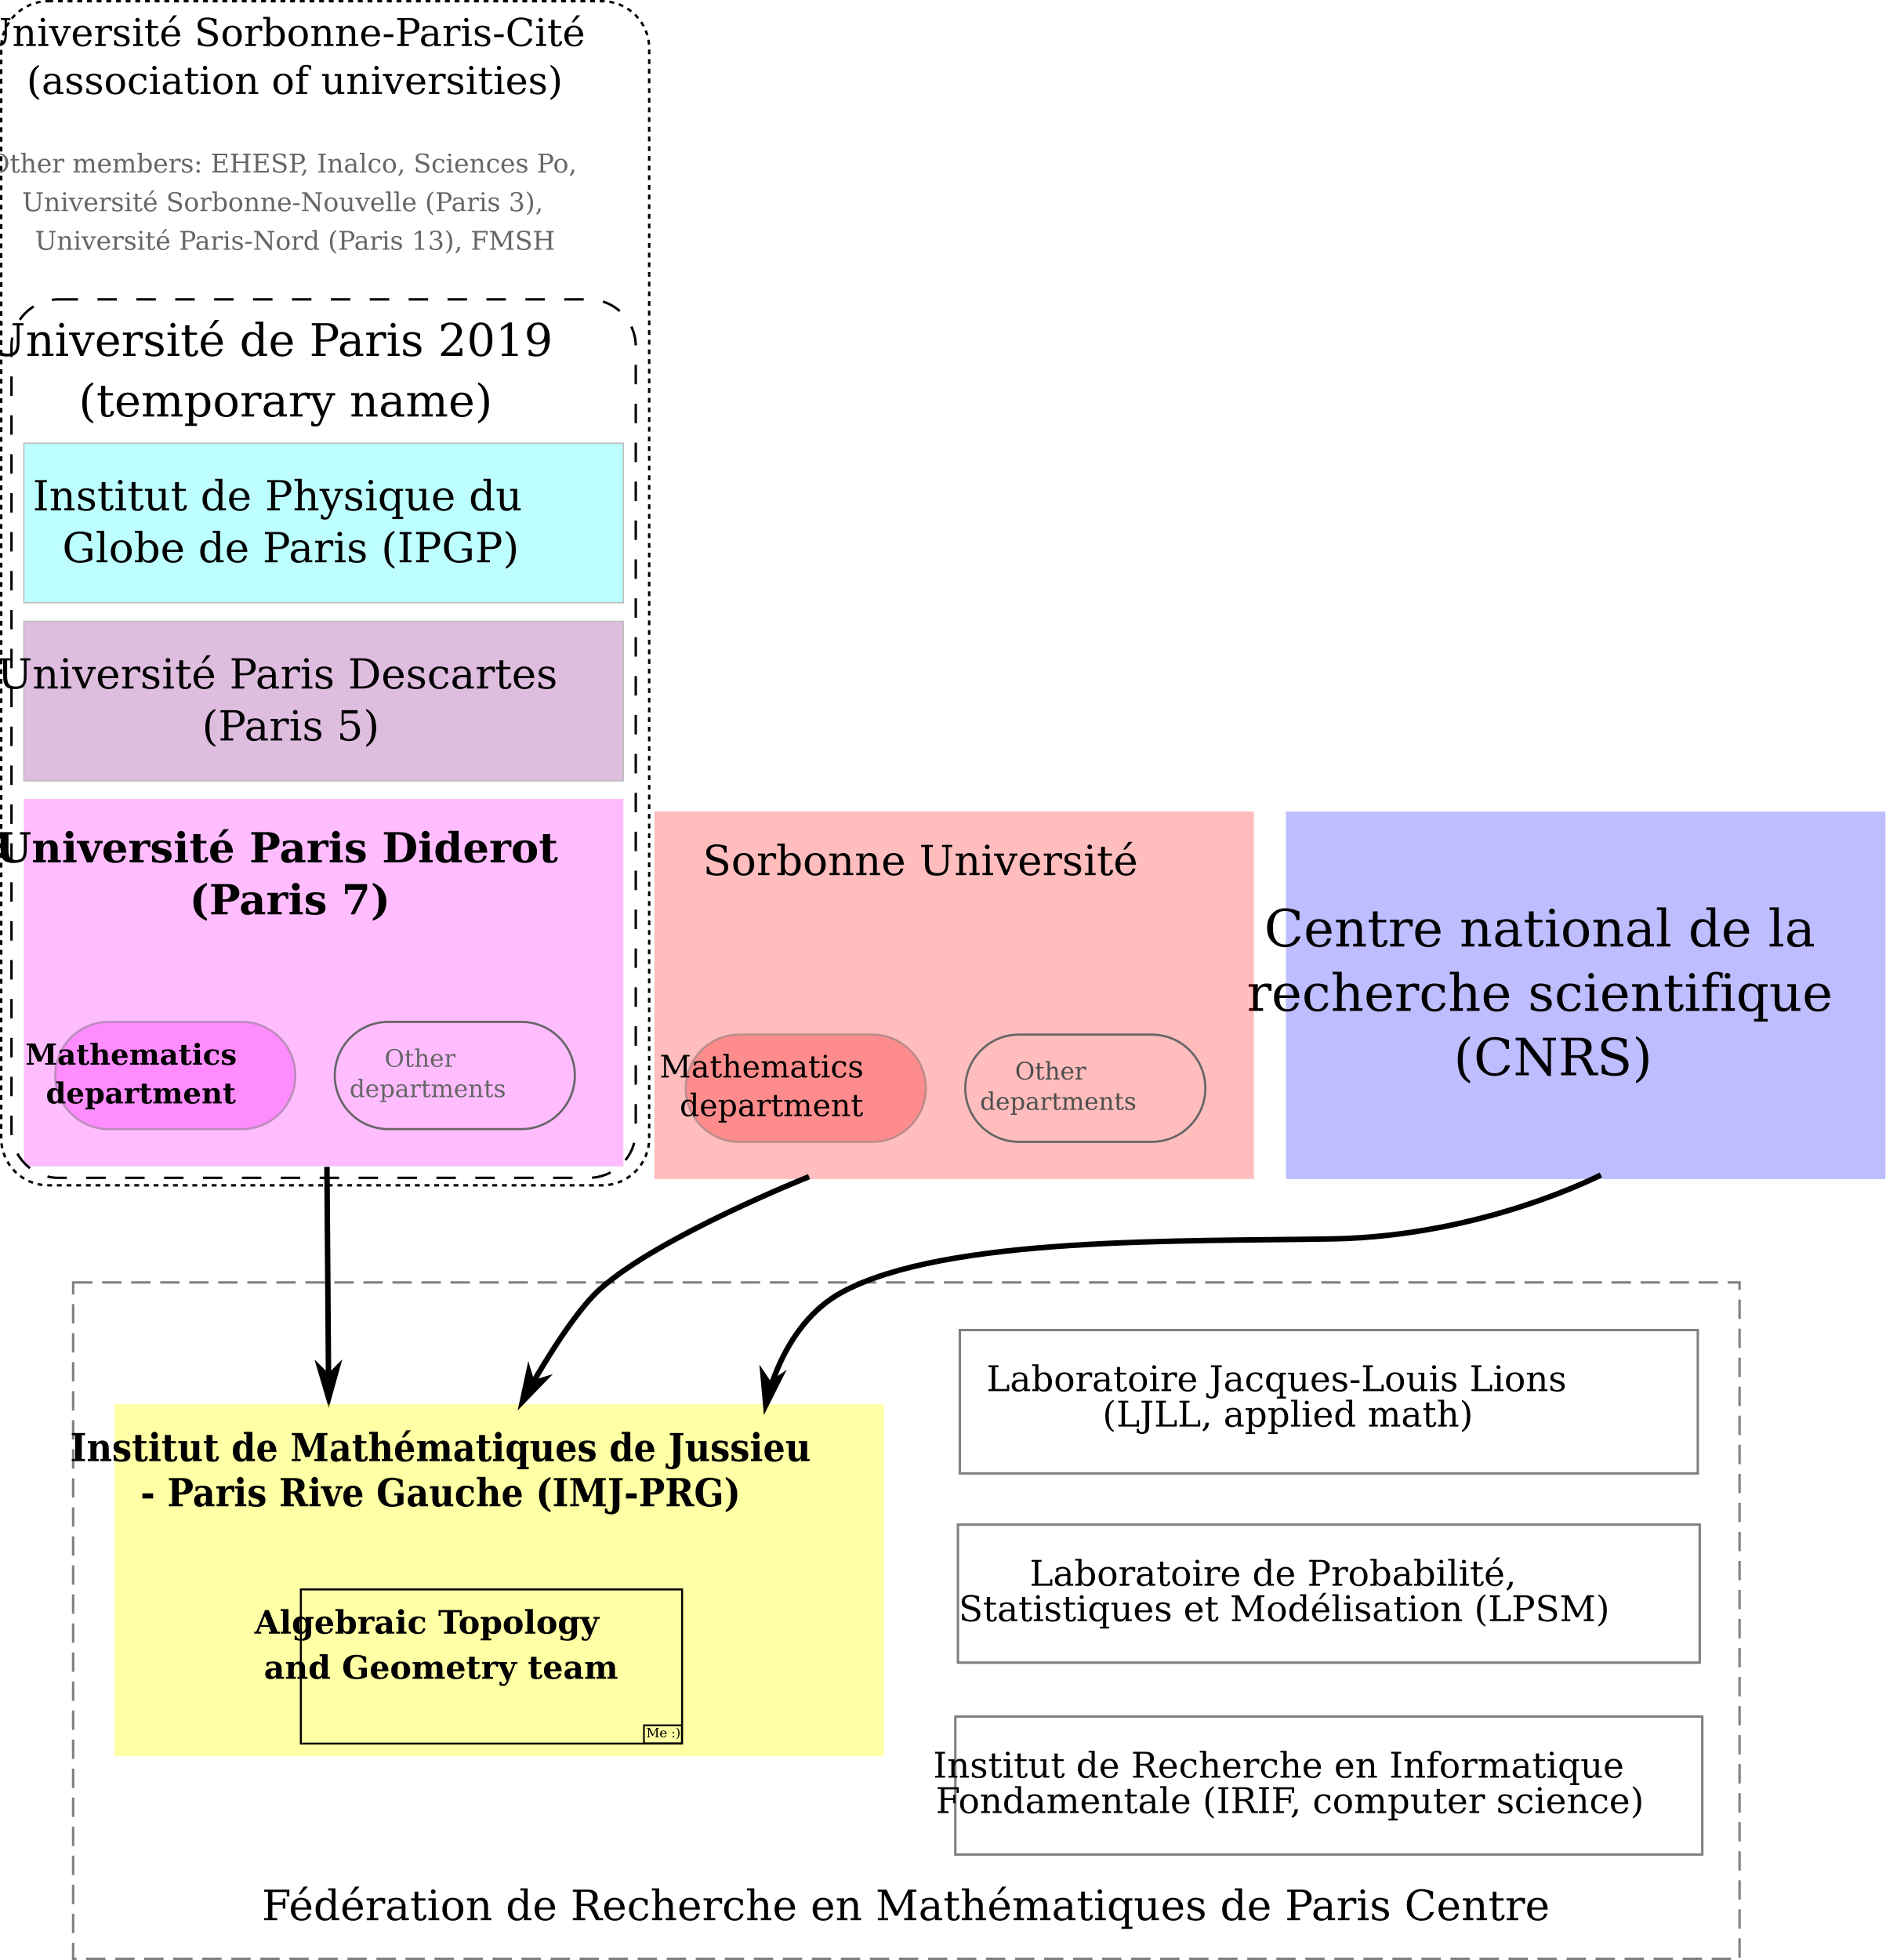
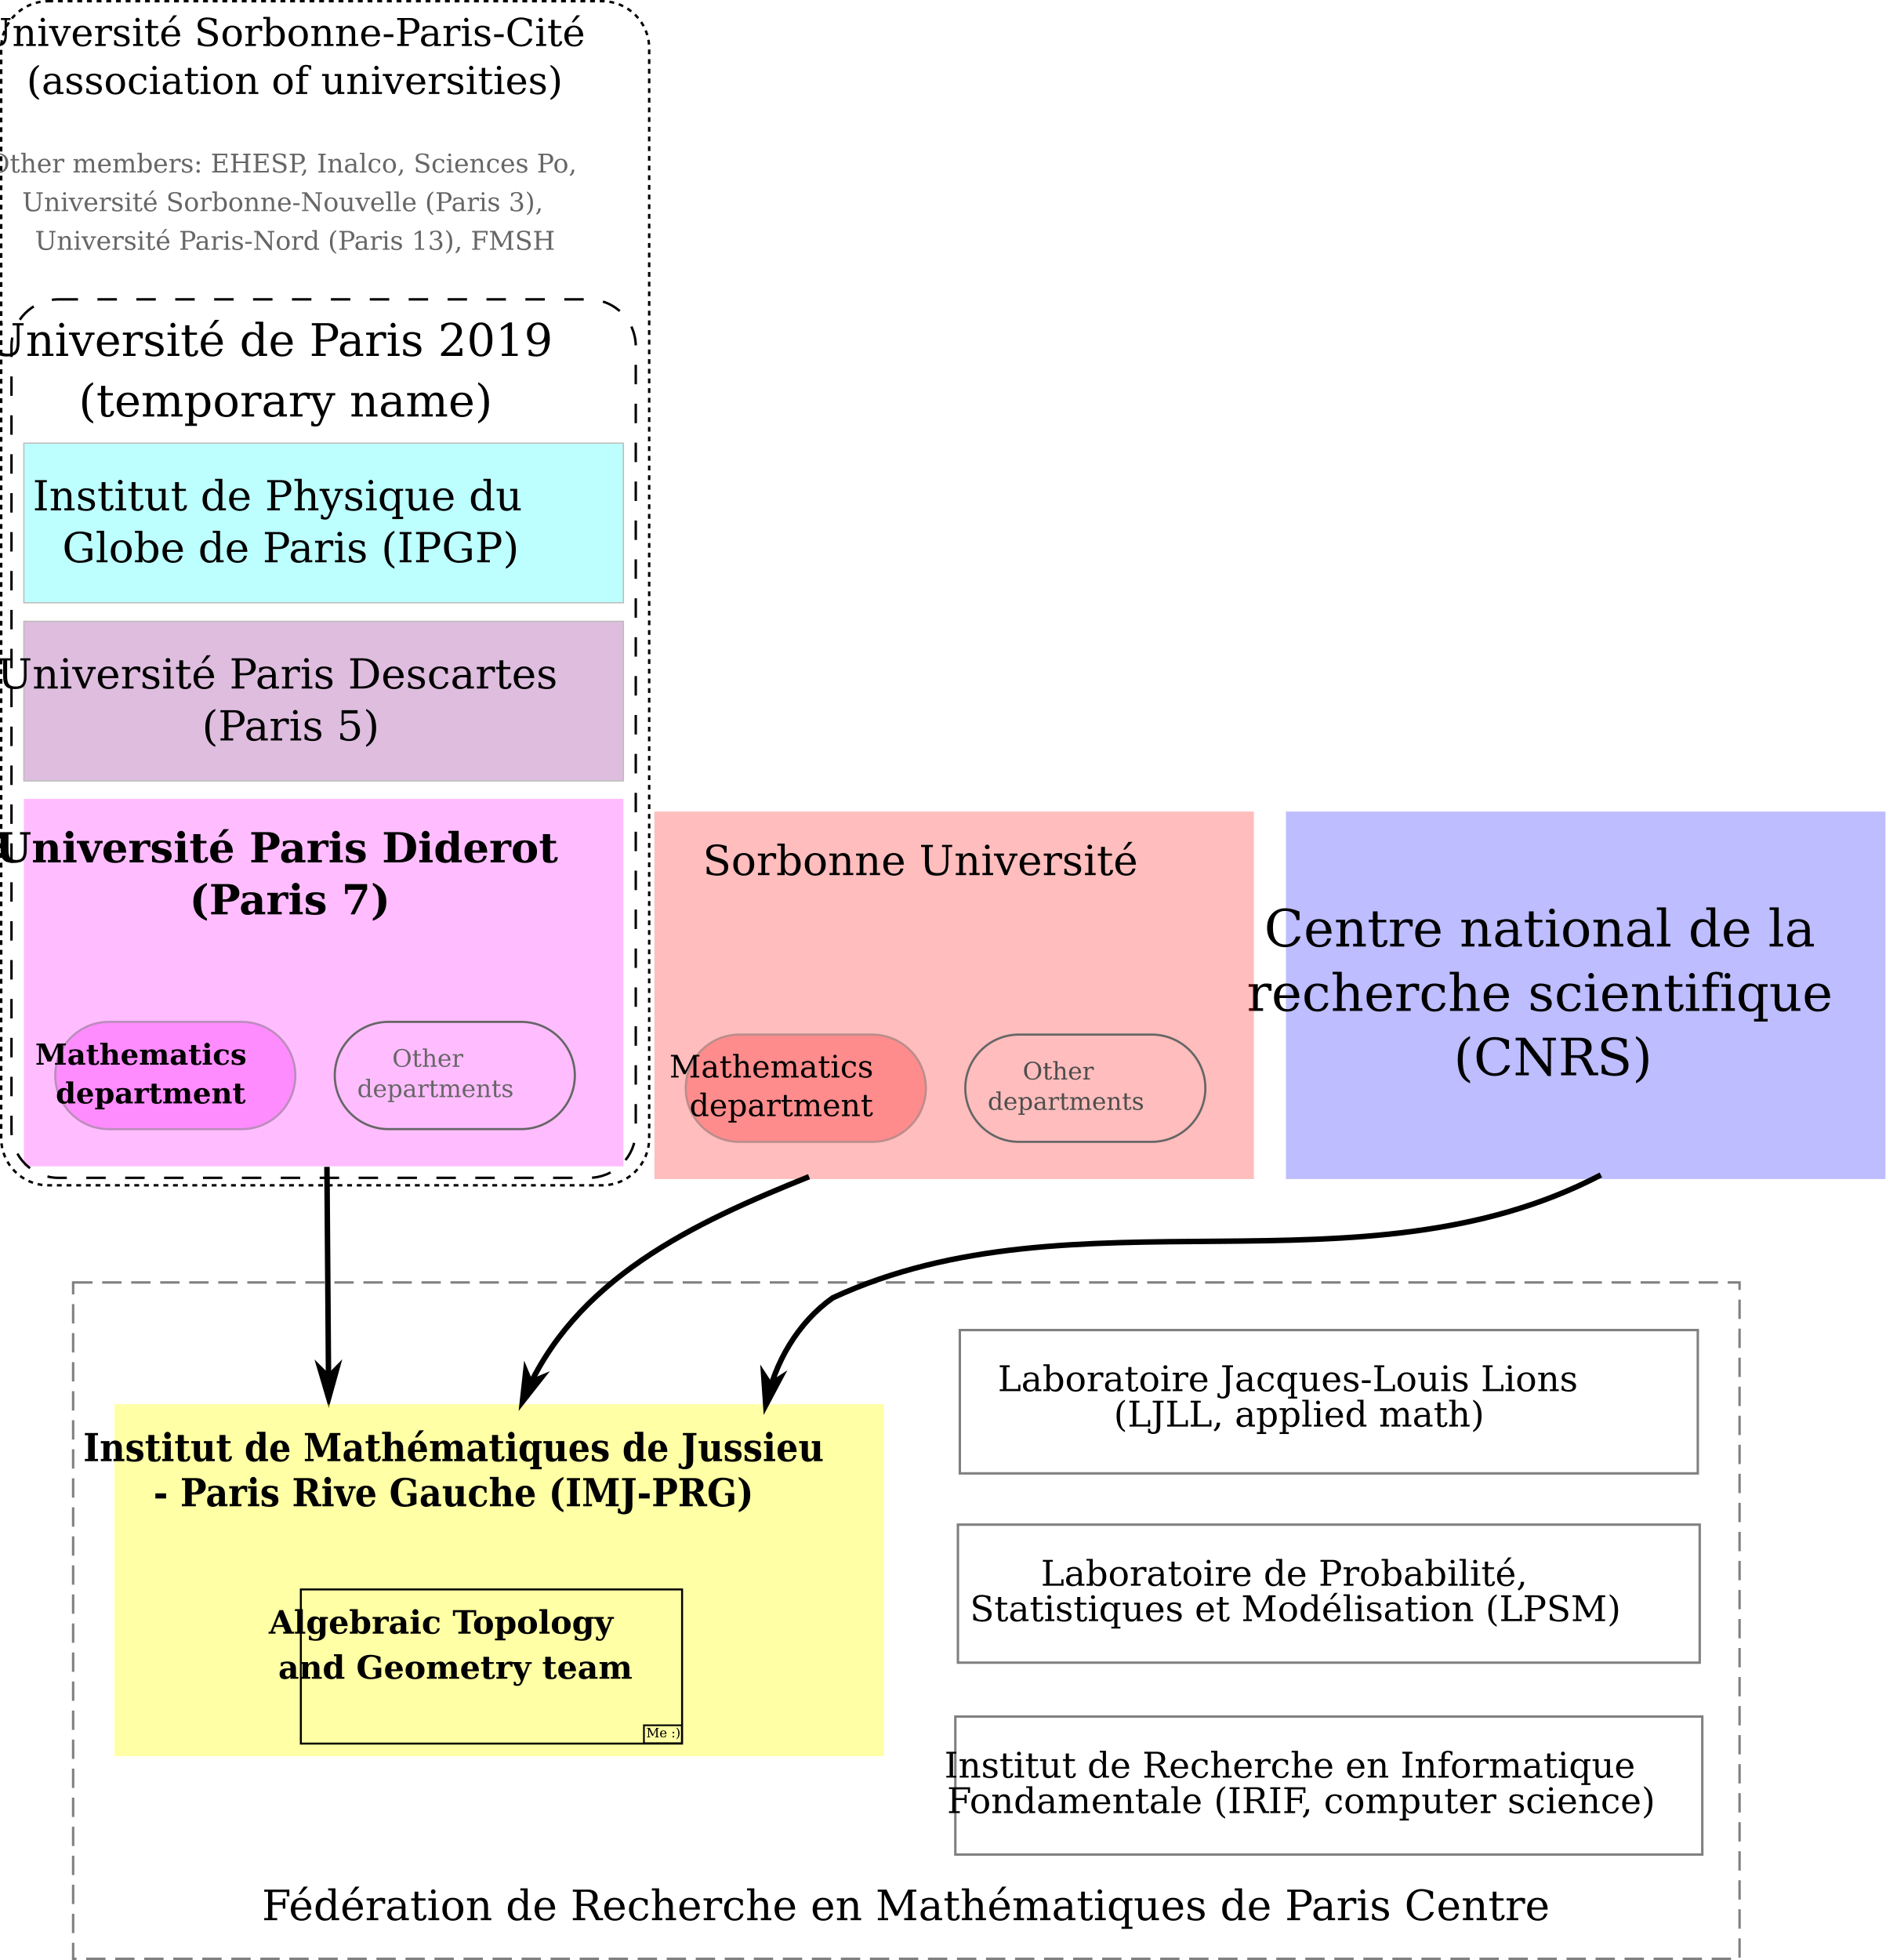
- <svg xmlns="http://www.w3.org/2000/svg" width="206.555mm" height="214.69mm" viewBox="0 0 206.555 214.69" version="1.1" id="svg8">
+ <svg xmlns="http://www.w3.org/2000/svg" id="svg8" version="1.1" viewBox="0 0 206.555 214.69" height="214.69mm" width="206.555mm">
  <defs id="defs2">
-     <marker style="overflow:visible" id="marker2025" refX="0" refY="0" orient="auto">
-       <path transform="matrix(-0.4,0,0,-0.4,-4,0)" style="fill:#000000;fill-opacity:1;fill-rule:evenodd;stroke:#000000;stroke-width:1pt;stroke-opacity:1" d="M 0,0 5,-5 -12.5,0 5,5 Z" id="path2023" />
+     <marker orient="auto" refY="0" refX="0" id="marker2025" style="overflow:visible">
+       <path id="path2023" d="M 0,0 5,-5 -12.5,0 5,5 Z" style="fill:#000000;fill-opacity:1;fill-rule:evenodd;stroke:#000000;stroke-width:1pt;stroke-opacity:1" transform="matrix(-0.4,0,0,-0.4,-4,0)" />
    </marker>
-     <marker style="overflow:visible" id="marker2015" refX="0" refY="0" orient="auto">
-       <path transform="matrix(-0.4,0,0,-0.4,-4,0)" style="fill:#000000;fill-opacity:1;fill-rule:evenodd;stroke:#000000;stroke-width:1pt;stroke-opacity:1" d="M 0,0 5,-5 -12.5,0 5,5 Z" id="path2013" />
+     <marker orient="auto" refY="0" refX="0" id="marker2015" style="overflow:visible">
+       <path id="path2013" d="M 0,0 5,-5 -12.5,0 5,5 Z" style="fill:#000000;fill-opacity:1;fill-rule:evenodd;stroke:#000000;stroke-width:1pt;stroke-opacity:1" transform="matrix(-0.4,0,0,-0.4,-4,0)" />
    </marker>
-     <marker style="overflow:visible" id="marker1957" refX="0" refY="0" orient="auto">
-       <path transform="matrix(-0.8,0,0,-0.8,-10,0)" style="fill:#000000;fill-opacity:1;fill-rule:evenodd;stroke:#000000;stroke-width:1pt;stroke-opacity:1" d="M 0,0 5,-5 -12.5,0 5,5 Z" id="path1955" />
-     </marker>
-     <marker style="overflow:visible" id="marker1923" refX="0" refY="0" orient="auto">
-       <path transform="matrix(-0.8,0,0,-0.8,-10,0)" style="fill:#000000;fill-opacity:1;fill-rule:evenodd;stroke:#000000;stroke-width:1pt;stroke-opacity:1" d="M 0,0 5,-5 -12.5,0 5,5 Z" id="path1921" />
-     </marker>
-     <marker orient="auto" refY="0" refX="0" id="marker2733" style="overflow:visible">
-       <path id="path2731" d="M 0,0 5,-5 -12.5,0 5,5 Z" style="fill:#000000;fill-opacity:1;fill-rule:evenodd;stroke:#000000;stroke-width:1pt;stroke-opacity:1" transform="matrix(-0.4,0,0,-0.4,-4,0)" />
-     </marker>
-     <marker orient="auto" refY="0" refX="0" id="Arrow1Lstart" style="overflow:visible">
-       <path id="path2268" d="M 0,0 5,-5 -12.5,0 5,5 Z" style="fill:#000000;fill-opacity:1;fill-rule:evenodd;stroke:#000000;stroke-width:1pt;stroke-opacity:1" transform="matrix(0.8,0,0,0.8,10,0)" />
+     <marker style="overflow:visible" id="marker2733" refX="0" refY="0" orient="auto">
+       <path transform="matrix(-0.4,0,0,-0.4,-4,0)" style="fill:#000000;fill-opacity:1;fill-rule:evenodd;stroke:#000000;stroke-width:1pt;stroke-opacity:1" d="M 0,0 5,-5 -12.5,0 5,5 Z" id="path2731" />
    </marker>
  </defs>
-   <g id="layer1" transform="translate(-0.8697607,-28.5813)">
-     <rect style="opacity:0.261;fill:#0000ff;stroke:none;stroke-width:0.212;stroke-miterlimit:4;stroke-dasharray:none" id="rect1090" width="65.679" height="40.255" x="141.746" y="117.475" rx="0" ry="0" />
-     <text xml:space="preserve" style="font-style:normal;font-variant:normal;font-weight:normal;font-stretch:normal;font-size:4.552px;line-height:1.25;font-family:'DejaVu Serif';-inkscape-font-specification:'DejaVu Serif';text-align:center;letter-spacing:0px;word-spacing:0px;text-anchor:middle;fill:#000000;fill-opacity:1;stroke:none;stroke-width:0.171" x="174.624" y="132.252" id="text1094">
-       <tspan x="174.624" y="132.252" style="font-size:5.644px;text-align:center;text-anchor:middle;stroke-width:0.171" id="tspan1096">Centre national de la</tspan>
-       <tspan x="174.624" y="139.308" style="font-size:5.644px;text-align:center;text-anchor:middle;stroke-width:0.171" id="tspan1806">recherche scientifique</tspan>
-       <tspan x="174.624" y="146.363" style="font-size:5.644px;text-align:center;text-anchor:middle;stroke-width:0.171" id="tspan1098">(CNRS)</tspan>
+   <g transform="translate(-0.8697607,-28.5813)" id="layer1">
+     <rect ry="0" rx="0" y="117.475" x="141.746" height="40.255" width="65.679" id="rect1090" style="opacity:0.261;fill:#0000ff;stroke:none;stroke-width:0.212;stroke-miterlimit:4;stroke-dasharray:none" />
+     <text id="text1094" y="132.252" x="174.624" style="font-style:normal;font-variant:normal;font-weight:normal;font-stretch:normal;font-size:4.552px;line-height:1.25;font-family:'DejaVu Serif';-inkscape-font-specification:'DejaVu Serif';text-align:center;letter-spacing:0px;word-spacing:0px;text-anchor:middle;fill:#000000;fill-opacity:1;stroke:none;stroke-width:0.171" xml:space="preserve">
+       <tspan id="tspan1096" style="font-size:5.644px;text-align:center;text-anchor:middle;stroke-width:0.171" y="132.252" x="174.624">Centre national de la</tspan>
+       <tspan id="tspan1806" style="font-size:5.644px;text-align:center;text-anchor:middle;stroke-width:0.171" y="139.308" x="174.624">recherche scientifique</tspan>
+       <tspan id="tspan1098" style="font-size:5.644px;text-align:center;text-anchor:middle;stroke-width:0.171" y="146.363" x="174.624">(CNRS)</tspan>
    </text>
-     <text xml:space="preserve" style="font-style:normal;font-variant:normal;font-weight:normal;font-stretch:normal;font-size:7.056px;line-height:1.25;font-family:'DejaVu Serif';-inkscape-font-specification:'DejaVu Serif';letter-spacing:0px;word-spacing:0px;fill:#000000;fill-opacity:1;stroke:none;stroke-width:0.265" x="69.223" y="21.712" id="text1123">
-       <tspan id="tspan1121" x="69.223" y="27.955" style="font-size:7.056px;stroke-width:0.265" />
+     <text id="text1123" y="21.712" x="69.223" style="font-style:normal;font-variant:normal;font-weight:normal;font-stretch:normal;font-size:7.056px;line-height:1.25;font-family:'DejaVu Serif';-inkscape-font-specification:'DejaVu Serif';letter-spacing:0px;word-spacing:0px;fill:#000000;fill-opacity:1;stroke:none;stroke-width:0.265" xml:space="preserve">
+       <tspan style="font-size:7.056px;stroke-width:0.265" y="27.955" x="69.223" id="tspan1121" />
    </text>
-     <text xml:space="preserve" style="font-style:normal;font-variant:normal;font-weight:normal;font-stretch:normal;font-size:7.056px;line-height:1.25;font-family:'DejaVu Serif';-inkscape-font-specification:'DejaVu Serif';letter-spacing:0px;word-spacing:0px;fill:#000000;fill-opacity:1;stroke:none;stroke-width:0.265" x="70.826" y="22.514" id="text1127">
-       <tspan id="tspan1125" x="70.826" y="28.757" style="font-size:7.056px;stroke-width:0.265" />
+     <text id="text1127" y="22.514" x="70.826" style="font-style:normal;font-variant:normal;font-weight:normal;font-stretch:normal;font-size:7.056px;line-height:1.25;font-family:'DejaVu Serif';-inkscape-font-specification:'DejaVu Serif';letter-spacing:0px;word-spacing:0px;fill:#000000;fill-opacity:1;stroke:none;stroke-width:0.265" xml:space="preserve">
+       <tspan style="font-size:7.056px;stroke-width:0.265" y="28.757" x="70.826" id="tspan1125" />
    </text>
-     <rect style="opacity:0.261;fill:#ff0000;stroke:none;stroke-width:0.212;stroke-miterlimit:4;stroke-dasharray:none" id="rect1090-6" width="65.679" height="40.255" x="72.558" y="117.475" rx="0" ry="6.961" />
-     <text xml:space="preserve" style="font-style:normal;font-variant:normal;font-weight:normal;font-stretch:normal;font-size:4.552px;line-height:1.25;font-family:'DejaVu Serif';-inkscape-font-specification:'DejaVu Serif';text-align:center;letter-spacing:0px;word-spacing:0px;text-anchor:middle;fill:#000000;fill-opacity:1;stroke:none;stroke-width:0.171" x="105.32" y="124.439" id="text1094-7">
-       <tspan x="105.32" y="124.439" style="text-align:center;text-anchor:middle;stroke-width:0.171" id="tspan1098-5">Sorbonne Université</tspan>
+     <rect ry="6.961" rx="0" y="117.475" x="72.558" height="40.255" width="65.679" id="rect1090-6" style="opacity:0.261;fill:#ff0000;stroke:none;stroke-width:0.212;stroke-miterlimit:4;stroke-dasharray:none" />
+     <text id="text1094-7" y="124.439" x="105.32" style="font-style:normal;font-variant:normal;font-weight:normal;font-stretch:normal;font-size:4.552px;line-height:1.25;font-family:'DejaVu Serif';-inkscape-font-specification:'DejaVu Serif';text-align:center;letter-spacing:0px;word-spacing:0px;text-anchor:middle;fill:#000000;fill-opacity:1;stroke:none;stroke-width:0.171" xml:space="preserve">
+       <tspan id="tspan1098-5" style="text-align:center;text-anchor:middle;stroke-width:0.171" y="124.439" x="105.32">Sorbonne Université</tspan>
    </text>
-     <g id="g947">
-       <rect ry="5.874" y="141.908" x="75.998" height="11.747" width="26.3" id="rect1100-6" style="opacity:0.26;fill:#ff0000;stroke:#000000;stroke-width:0.236;stroke-miterlimit:4;stroke-dasharray:none" />
-       <text id="text1104-2" y="146.598" x="89.151" style="font-style:normal;font-variant:normal;font-weight:normal;font-stretch:normal;font-size:3.39px;line-height:1.25;font-family:'DejaVu Serif';-inkscape-font-specification:'DejaVu Serif';text-align:center;letter-spacing:0px;word-spacing:0px;text-anchor:middle;fill:#000000;fill-opacity:1;stroke:none;stroke-width:0.212" xml:space="preserve">
-         <tspan id="tspan1106-0" style="text-align:center;text-anchor:middle;stroke-width:0.212" y="146.598" x="89.151">Mathematics</tspan>
-         <tspan id="tspan1226" style="text-align:center;text-anchor:middle;stroke-width:0.212" y="150.835" x="89.151">department</tspan>
-       </text>
-     </g>
-     <g id="g3397">
-       <rect ry="5.874" y="141.906" x="106.621" height="11.747" width="26.3" id="rect1100-6-9" style="opacity:1;fill:none;stroke:#666666;stroke-width:0.236;stroke-miterlimit:4;stroke-dasharray:none" />
-       <text id="text1104-2-3" y="146.828" x="119.762" style="font-style:normal;font-variant:normal;font-weight:normal;font-stretch:normal;font-size:2.656px;line-height:1.25;font-family:'DejaVu Serif';-inkscape-font-specification:'DejaVu Serif';text-align:center;letter-spacing:0px;word-spacing:0px;text-anchor:middle;fill:#4d4d4d;fill-opacity:1;stroke:none;stroke-width:0.166" xml:space="preserve">
-         <tspan id="tspan3383" style="text-align:center;text-anchor:middle;fill:#4d4d4d;stroke-width:0.166" y="146.828" x="119.762">Other</tspan>
-         <tspan id="tspan3391" style="text-align:center;text-anchor:middle;fill:#4d4d4d;stroke-width:0.166" y="150.149" x="119.762">departments</tspan>
-       </text>
-     </g>
-     <flowRoot xml:space="preserve" id="flowRoot1380" style="font-style:normal;font-variant:normal;font-weight:normal;font-stretch:normal;font-size:16px;line-height:1.25;font-family:'DejaVu Serif';-inkscape-font-specification:'DejaVu Serif';letter-spacing:0px;word-spacing:0px;fill:#000000;fill-opacity:1;stroke:none">
+     <rect ry="5.874" y="141.908" x="75.998" height="11.747" width="26.3" id="rect1100-6" style="opacity:0.26;fill:#ff0000;stroke:#000000;stroke-width:0.236;stroke-miterlimit:4;stroke-dasharray:none" />
+     <text id="text1104-2" y="146.598" x="89.151" style="font-style:normal;font-variant:normal;font-weight:normal;font-stretch:normal;font-size:3.39px;line-height:1.25;font-family:'DejaVu Serif';-inkscape-font-specification:'DejaVu Serif';text-align:center;letter-spacing:0px;word-spacing:0px;text-anchor:middle;fill:#000000;fill-opacity:1;stroke:none;stroke-width:0.212" xml:space="preserve">
+       <tspan id="tspan1106-0" style="text-align:center;text-anchor:middle;stroke-width:0.212" y="146.598" x="89.151">Mathematics</tspan>
+       <tspan id="tspan1226" style="text-align:center;text-anchor:middle;stroke-width:0.212" y="150.835" x="89.151">department</tspan>
+     </text>
+     <rect ry="5.874" y="141.906" x="106.621" height="11.747" width="26.3" id="rect1100-6-9" style="opacity:1;fill:none;stroke:#666666;stroke-width:0.236;stroke-miterlimit:4;stroke-dasharray:none" />
+     <text id="text1104-2-3" y="146.828" x="119.762" style="font-style:normal;font-variant:normal;font-weight:normal;font-stretch:normal;font-size:2.656px;line-height:1.25;font-family:'DejaVu Serif';-inkscape-font-specification:'DejaVu Serif';text-align:center;letter-spacing:0px;word-spacing:0px;text-anchor:middle;fill:#4d4d4d;fill-opacity:1;stroke:none;stroke-width:0.166" xml:space="preserve">
+       <tspan id="tspan3383" style="text-align:center;text-anchor:middle;fill:#4d4d4d;stroke-width:0.166" y="146.828" x="119.762">Other</tspan>
+       <tspan id="tspan3391" style="text-align:center;text-anchor:middle;fill:#4d4d4d;stroke-width:0.166" y="150.149" x="119.762">departments</tspan>
+     </text>
+     <flowRoot style="font-style:normal;font-variant:normal;font-weight:normal;font-stretch:normal;font-size:16px;line-height:1.25;font-family:'DejaVu Serif';-inkscape-font-specification:'DejaVu Serif';letter-spacing:0px;word-spacing:0px;fill:#000000;fill-opacity:1;stroke:none" id="flowRoot1380" xml:space="preserve">
      <flowRegion id="flowRegion1382">
-         <rect id="rect1384" width="294.965" height="294.965" x="-31.315" y="256.819" />
+         <rect y="256.819" x="-31.315" height="294.965" width="294.965" id="rect1384" />
      </flowRegion>
      <flowPara id="flowPara1386" />
    </flowRoot>
-     <rect style="opacity:0.261;fill:#ff00ff;stroke:none;stroke-width:0.212;stroke-miterlimit:4;stroke-dasharray:none" id="rect1090-6-6" width="65.679" height="40.255" x="3.484" y="116.082" rx="0" ry="6.961" />
-     <text xml:space="preserve" style="font-style:normal;font-variant:normal;font-weight:normal;font-stretch:normal;font-size:4.552px;line-height:1.25;font-family:'DejaVu Serif';-inkscape-font-specification:'DejaVu Serif';text-align:center;letter-spacing:0px;word-spacing:0px;text-anchor:middle;fill:#000000;fill-opacity:1;stroke:none;stroke-width:0.171" x="36.246" y="123.045" id="text1094-7-2">
-       <tspan x="36.246" y="123.045" style="font-weight:bold;text-align:center;text-anchor:middle;stroke-width:0.171" id="tspan1098-5-6">Université Paris Diderot</tspan>
-       <tspan x="36.246" y="128.735" style="font-weight:bold;text-align:center;text-anchor:middle;stroke-width:0.171" id="tspan1378">(Paris 7)</tspan>
+     <rect ry="6.961" rx="0" y="116.082" x="3.484" height="40.255" width="65.679" id="rect1090-6-6" style="opacity:0.261;fill:#ff00ff;stroke:none;stroke-width:0.212;stroke-miterlimit:4;stroke-dasharray:none" />
+     <text id="text1094-7-2" y="123.045" x="36.246" style="font-style:normal;font-variant:normal;font-weight:normal;font-stretch:normal;font-size:4.552px;line-height:1.25;font-family:'DejaVu Serif';-inkscape-font-specification:'DejaVu Serif';text-align:center;letter-spacing:0px;word-spacing:0px;text-anchor:middle;fill:#000000;fill-opacity:1;stroke:none;stroke-width:0.171" xml:space="preserve">
+       <tspan id="tspan1098-5-6" style="font-weight:bold;text-align:center;text-anchor:middle;stroke-width:0.171" y="123.045" x="36.246">Université Paris Diderot</tspan>
+       <tspan id="tspan1378" style="font-weight:bold;text-align:center;text-anchor:middle;stroke-width:0.171" y="128.735" x="36.246">(Paris 7)</tspan>
    </text>
-     <g id="g935">
-       <rect ry="5.874" y="140.514" x="6.924" height="11.747" width="26.3" id="rect1100-6-1" style="opacity:0.26;fill:#ff00ff;stroke:#000000;stroke-width:0.236;stroke-miterlimit:4;stroke-dasharray:none" />
-       <text id="text1104-2-8" y="145.204" x="20.077" style="font-style:normal;font-variant:normal;font-weight:normal;font-stretch:normal;font-size:3.39px;line-height:1.25;font-family:'DejaVu Serif';-inkscape-font-specification:'DejaVu Serif';text-align:center;letter-spacing:0px;word-spacing:0px;text-anchor:middle;fill:#000000;fill-opacity:1;stroke:none;stroke-width:0.212" xml:space="preserve">
-         <tspan id="tspan1106-0-7" style="font-weight:bold;font-size:3.175px;text-align:center;text-anchor:middle;stroke-width:0.212" y="145.204" x="20.077">Mathematics</tspan>
-         <tspan id="tspan1226-9" style="font-weight:bold;font-size:3.175px;text-align:center;text-anchor:middle;stroke-width:0.212" y="149.442" x="20.077">department</tspan>
-       </text>
-     </g>
-     <g id="g941">
-       <rect ry="5.874" y="140.512" x="37.546" height="11.747" width="26.3" id="rect1100-6-9-2" style="opacity:1;fill:none;stroke:#666666;stroke-width:0.236;stroke-miterlimit:4;stroke-dasharray:none" />
-       <text id="text1104-2-3-0" y="145.434" x="50.688" style="font-style:normal;font-variant:normal;font-weight:normal;font-stretch:normal;font-size:2.656px;line-height:1.25;font-family:'DejaVu Serif';-inkscape-font-specification:'DejaVu Serif';text-align:center;letter-spacing:0px;word-spacing:0px;text-anchor:middle;fill:#666666;fill-opacity:1;stroke:none;stroke-width:0.166" xml:space="preserve">
-         <tspan id="tspan1106-0-6-2" style="text-align:center;text-anchor:middle;fill:#666666;stroke-width:0.166" y="145.434" x="50.688">Other</tspan>
-         <tspan id="tspan1226-0-3" style="text-align:center;text-anchor:middle;fill:#666666;stroke-width:0.166" y="148.755" x="50.688">departments</tspan>
-       </text>
-     </g>
-     <rect style="opacity:0.261;fill:#800080;stroke:#000000;stroke-width:0.14;stroke-miterlimit:4;stroke-dasharray:none" id="rect1090-6-6-9" width="65.679" height="17.478" x="3.484" y="96.638" rx="0" ry="3.022" />
-     <text xml:space="preserve" style="font-style:normal;font-variant:normal;font-weight:normal;font-stretch:normal;font-size:4.552px;line-height:1.25;font-family:'DejaVu Serif';-inkscape-font-specification:'DejaVu Serif';text-align:center;letter-spacing:0px;word-spacing:0px;text-anchor:middle;fill:#000000;fill-opacity:1;stroke:none;stroke-width:0.171" x="36.335" y="103.997" id="text1094-7-2-2">
-       <tspan x="36.335" y="103.997" style="text-align:center;text-anchor:middle;stroke-width:0.171" id="tspan1098-5-6-2">Université Paris Descartes</tspan>
-       <tspan x="36.335" y="109.687" style="text-align:center;text-anchor:middle;stroke-width:0.171" id="tspan1378-8">(Paris 5)</tspan>
+     <rect ry="5.874" y="140.514" x="6.924" height="11.747" width="26.3" id="rect1100-6-1" style="opacity:0.26;fill:#ff00ff;stroke:#000000;stroke-width:0.236;stroke-miterlimit:4;stroke-dasharray:none" />
+     <text id="text1104-2-8" y="145.204" x="20.077" style="font-style:normal;font-variant:normal;font-weight:normal;font-stretch:normal;font-size:3.39px;line-height:1.25;font-family:'DejaVu Serif';-inkscape-font-specification:'DejaVu Serif';text-align:center;letter-spacing:0px;word-spacing:0px;text-anchor:middle;fill:#000000;fill-opacity:1;stroke:none;stroke-width:0.212" xml:space="preserve">
+       <tspan id="tspan1106-0-7" style="font-weight:bold;font-size:3.175px;text-align:center;text-anchor:middle;stroke-width:0.212" y="145.204" x="20.077">Mathematics</tspan>
+       <tspan id="tspan1226-9" style="font-weight:bold;font-size:3.175px;text-align:center;text-anchor:middle;stroke-width:0.212" y="149.442" x="20.077">department</tspan>
    </text>
-     <rect style="opacity:0.261;fill:#00ffff;stroke:#000000;stroke-width:0.14;stroke-miterlimit:4;stroke-dasharray:none" id="rect1090-6-6-9-9" width="65.679" height="17.478" x="3.484" y="77.124" rx="0" ry="0" />
-     <text xml:space="preserve" style="font-style:normal;font-variant:normal;font-weight:normal;font-stretch:normal;font-size:4.552px;line-height:1.25;font-family:'DejaVu Serif';-inkscape-font-specification:'DejaVu Serif';text-align:center;letter-spacing:0px;word-spacing:0px;text-anchor:middle;fill:#000000;fill-opacity:1;stroke:none;stroke-width:0.171" x="36.335" y="84.483" id="text1094-7-2-2-4">
-       <tspan x="36.335" y="84.483" style="text-align:center;text-anchor:middle;stroke-width:0.171" id="tspan1378-8-8">Institut de Physique du</tspan>
-       <tspan id="tspan1593" x="36.335" y="90.173" style="text-align:center;text-anchor:middle;stroke-width:0.171">Globe de Paris (IPGP)</tspan>
+     <rect ry="5.874" y="140.512" x="37.546" height="11.747" width="26.3" id="rect1100-6-9-2" style="opacity:1;fill:none;stroke:#666666;stroke-width:0.236;stroke-miterlimit:4;stroke-dasharray:none" />
+     <text id="text1104-2-3-0" y="145.434" x="50.688" style="font-style:normal;font-variant:normal;font-weight:normal;font-stretch:normal;font-size:2.656px;line-height:1.25;font-family:'DejaVu Serif';-inkscape-font-specification:'DejaVu Serif';text-align:center;letter-spacing:0px;word-spacing:0px;text-anchor:middle;fill:#666666;fill-opacity:1;stroke:none;stroke-width:0.166" xml:space="preserve">
+       <tspan id="tspan1106-0-6-2" style="text-align:center;text-anchor:middle;fill:#666666;stroke-width:0.166" y="145.434" x="50.688">Other</tspan>
+       <tspan id="tspan1226-0-3" style="text-align:center;text-anchor:middle;fill:#666666;stroke-width:0.166" y="148.755" x="50.688">departments</tspan>
    </text>
-     <rect style="opacity:1;fill:none;stroke:#000000;stroke-width:0.266;stroke-miterlimit:4;stroke-dasharray:2.131, 2.131;stroke-dashoffset:0" id="rect1619" width="68.393" height="96.225" x="2.127" y="61.372" ry="5.156" />
-     <text xml:space="preserve" style="font-style:normal;font-variant:normal;font-weight:normal;font-stretch:normal;font-size:5.307px;line-height:1.25;font-family:'DejaVu Serif';-inkscape-font-specification:'DejaVu Serif';text-align:center;letter-spacing:0px;word-spacing:0px;text-anchor:middle;fill:#000000;fill-opacity:1;stroke:none;stroke-width:0.199" x="36.379" y="67.568" id="text1623">
-       <tspan id="tspan1621" x="36.379" y="67.568" style="font-size:4.939px;text-align:center;text-anchor:middle;stroke-width:0.199">Université de Paris 2019</tspan>
-       <tspan x="36.379" y="74.202" style="font-size:4.939px;text-align:center;text-anchor:middle;stroke-width:0.199" id="tspan1625">(temporary name)</tspan>
+     <rect ry="3.022" rx="0" y="96.638" x="3.484" height="17.478" width="65.679" id="rect1090-6-6-9" style="opacity:0.261;fill:#800080;stroke:#000000;stroke-width:0.14;stroke-miterlimit:4;stroke-dasharray:none" />
+     <text id="text1094-7-2-2" y="103.997" x="36.335" style="font-style:normal;font-variant:normal;font-weight:normal;font-stretch:normal;font-size:4.552px;line-height:1.25;font-family:'DejaVu Serif';-inkscape-font-specification:'DejaVu Serif';text-align:center;letter-spacing:0px;word-spacing:0px;text-anchor:middle;fill:#000000;fill-opacity:1;stroke:none;stroke-width:0.171" xml:space="preserve">
+       <tspan id="tspan1098-5-6-2" style="text-align:center;text-anchor:middle;stroke-width:0.171" y="103.997" x="36.335">Université Paris Descartes</tspan>
+       <tspan id="tspan1378-8" style="text-align:center;text-anchor:middle;stroke-width:0.171" y="109.687" x="36.335">(Paris 5)</tspan>
    </text>
-     <rect style="opacity:1;fill:none;stroke:#000000;stroke-width:0.265;stroke-miterlimit:4;stroke-dasharray:0.53, 0.53;stroke-dashoffset:0" id="rect1726" width="70.988" height="129.701" x="1.002" y="28.714" ry="5.156" />
-     <text xml:space="preserve" style="font-style:normal;font-variant:normal;font-weight:normal;font-stretch:normal;font-size:4.208px;line-height:1.25;font-family:'DejaVu Serif';-inkscape-font-specification:'DejaVu Serif';text-align:center;letter-spacing:0px;word-spacing:0px;text-anchor:middle;fill:#000000;fill-opacity:1;stroke:none;stroke-width:0.158" x="36.502" y="33.616" id="text1730">
-       <tspan id="tspan1728" x="36.502" y="33.616" style="text-align:center;text-anchor:middle;stroke-width:0.158">Université Sorbonne-Paris-Cité</tspan>
-       <tspan x="36.502" y="38.876" style="text-align:center;text-anchor:middle;stroke-width:0.158" id="tspan1732">(association of universities)</tspan>
+     <rect ry="0" rx="0" y="77.124" x="3.484" height="17.478" width="65.679" id="rect1090-6-6-9-9" style="opacity:0.261;fill:#00ffff;stroke:#000000;stroke-width:0.14;stroke-miterlimit:4;stroke-dasharray:none" />
+     <text id="text1094-7-2-2-4" y="84.483" x="36.335" style="font-style:normal;font-variant:normal;font-weight:normal;font-stretch:normal;font-size:4.552px;line-height:1.25;font-family:'DejaVu Serif';-inkscape-font-specification:'DejaVu Serif';text-align:center;letter-spacing:0px;word-spacing:0px;text-anchor:middle;fill:#000000;fill-opacity:1;stroke:none;stroke-width:0.171" xml:space="preserve">
+       <tspan id="tspan1378-8-8" style="text-align:center;text-anchor:middle;stroke-width:0.171" y="84.483" x="36.335">Institut de Physique du</tspan>
+       <tspan style="text-align:center;text-anchor:middle;stroke-width:0.171" y="90.173" x="36.335" id="tspan1593">Globe de Paris (IPGP)</tspan>
    </text>
-     <text xml:space="preserve" style="font-style:normal;font-variant:normal;font-weight:normal;font-stretch:normal;font-size:4.233px;line-height:1;font-family:'DejaVu Serif';-inkscape-font-specification:'DejaVu Serif';text-align:center;letter-spacing:0px;word-spacing:0px;text-anchor:middle;fill:#666666;fill-opacity:1;stroke:none;stroke-width:0.265" x="36.554" y="47.472" id="text1736">
-       <tspan x="36.554" y="47.472" style="font-size:2.822px;line-height:1;text-align:center;text-anchor:middle;fill:#666666;stroke-width:0.265" id="tspan1738">Other members: EHESP, Inalco, Sciences Po,</tspan>
-       <tspan x="36.554" y="51.705" style="font-size:2.822px;line-height:1;text-align:center;text-anchor:middle;fill:#666666;stroke-width:0.265" id="tspan1742">Université Sorbonne-Nouvelle (Paris 3),</tspan>
-       <tspan x="36.554" y="55.938" style="font-size:2.822px;line-height:1;text-align:center;text-anchor:middle;fill:#666666;stroke-width:0.265" id="tspan1744">Université Paris-Nord (Paris 13), FMSH</tspan>
+     <rect ry="5.156" y="61.372" x="2.127" height="96.225" width="68.393" id="rect1619" style="opacity:1;fill:none;stroke:#000000;stroke-width:0.266;stroke-miterlimit:4;stroke-dasharray:2.131, 2.131;stroke-dashoffset:0" />
+     <text id="text1623" y="67.568" x="36.379" style="font-style:normal;font-variant:normal;font-weight:normal;font-stretch:normal;font-size:5.307px;line-height:1.25;font-family:'DejaVu Serif';-inkscape-font-specification:'DejaVu Serif';text-align:center;letter-spacing:0px;word-spacing:0px;text-anchor:middle;fill:#000000;fill-opacity:1;stroke:none;stroke-width:0.199" xml:space="preserve">
+       <tspan style="font-size:4.939px;text-align:center;text-anchor:middle;stroke-width:0.199" y="67.568" x="36.379" id="tspan1621">Université de Paris 2019</tspan>
+       <tspan id="tspan1625" style="font-size:4.939px;text-align:center;text-anchor:middle;stroke-width:0.199" y="74.202" x="36.379">(temporary name)</tspan>
    </text>
-     <g id="g2578" transform="translate(0,-8.466667)">
-       <rect y="182.738" x="106.022" height="15.699" width="80.848" id="rect1844" style="opacity:1;fill:none;stroke:#808080;stroke-width:0.265;stroke-miterlimit:4;stroke-dasharray:none;stroke-dashoffset:0" />
-       <text id="text1848" y="189.428" x="146.27" style="font-style:normal;font-variant:normal;font-weight:normal;font-stretch:normal;font-size:3.881px;line-height:1;font-family:'DejaVu Serif';-inkscape-font-specification:'DejaVu Serif';letter-spacing:0px;word-spacing:0px;fill:#000000;fill-opacity:1;stroke:none;stroke-width:0.265" xml:space="preserve">
-         <tspan style="line-height:1;text-align:center;text-anchor:middle;stroke-width:0.265" y="189.428" x="146.27" id="tspan1846">Laboratoire Jacques-Louis Lions</tspan>
-         <tspan id="tspan1850" style="line-height:1;text-align:center;text-anchor:middle;stroke-width:0.265" y="193.308" x="146.27">(LJLL, applied math)</tspan>
-       </text>
-     </g>
-     <g id="g2572" transform="translate(0,-8.466667)">
-       <rect y="204.049" x="105.814" height="15.119" width="81.265" id="rect1844-0" style="opacity:1;fill:none;stroke:#808080;stroke-width:0.265;stroke-miterlimit:4;stroke-dasharray:none;stroke-dashoffset:0" />
-       <text id="text1848-6" y="210.739" x="145.873" style="font-style:normal;font-variant:normal;font-weight:normal;font-stretch:normal;font-size:3.881px;line-height:1;font-family:'DejaVu Serif';-inkscape-font-specification:'DejaVu Serif';letter-spacing:0px;word-spacing:0px;fill:#000000;fill-opacity:1;stroke:none;stroke-width:0.265" xml:space="preserve">
-         <tspan id="tspan1850-2" style="line-height:1;text-align:center;text-anchor:middle;stroke-width:0.265" y="210.739" x="145.873">Laboratoire de Probabilité,</tspan>
-         <tspan style="line-height:1;text-align:center;text-anchor:middle;stroke-width:0.265" y="214.62" x="145.873" id="tspan1901">Statistiques et Modélisation (LPSM)</tspan>
-       </text>
-     </g>
-     <flowRoot xml:space="preserve" id="flowRoot1903" style="font-style:normal;font-variant:normal;font-weight:normal;font-stretch:normal;font-size:14.667px;line-height:0;font-family:'DejaVu Serif';-inkscape-font-specification:'DejaVu Serif';letter-spacing:0px;word-spacing:0px;fill:#000000;fill-opacity:1;stroke:none">
+     <rect ry="5.156" y="28.714" x="1.002" height="129.701" width="70.988" id="rect1726" style="opacity:1;fill:none;stroke:#000000;stroke-width:0.265;stroke-miterlimit:4;stroke-dasharray:0.53, 0.53;stroke-dashoffset:0" />
+     <text id="text1730" y="33.616" x="36.502" style="font-style:normal;font-variant:normal;font-weight:normal;font-stretch:normal;font-size:4.208px;line-height:1.25;font-family:'DejaVu Serif';-inkscape-font-specification:'DejaVu Serif';text-align:center;letter-spacing:0px;word-spacing:0px;text-anchor:middle;fill:#000000;fill-opacity:1;stroke:none;stroke-width:0.158" xml:space="preserve">
+       <tspan style="text-align:center;text-anchor:middle;stroke-width:0.158" y="33.616" x="36.502" id="tspan1728">Université Sorbonne-Paris-Cité</tspan>
+       <tspan id="tspan1732" style="text-align:center;text-anchor:middle;stroke-width:0.158" y="38.876" x="36.502">(association of universities)</tspan>
+     </text>
+     <text id="text1736" y="47.472" x="36.554" style="font-style:normal;font-variant:normal;font-weight:normal;font-stretch:normal;font-size:4.233px;line-height:1;font-family:'DejaVu Serif';-inkscape-font-specification:'DejaVu Serif';text-align:center;letter-spacing:0px;word-spacing:0px;text-anchor:middle;fill:#666666;fill-opacity:1;stroke:none;stroke-width:0.265" xml:space="preserve">
+       <tspan id="tspan1738" style="font-size:2.822px;line-height:1;text-align:center;text-anchor:middle;fill:#666666;stroke-width:0.265" y="47.472" x="36.554">Other members: EHESP, Inalco, Sciences Po,</tspan>
+       <tspan id="tspan1742" style="font-size:2.822px;line-height:1;text-align:center;text-anchor:middle;fill:#666666;stroke-width:0.265" y="51.705" x="36.554">Université Sorbonne-Nouvelle (Paris 3),</tspan>
+       <tspan id="tspan1744" style="font-size:2.822px;line-height:1;text-align:center;text-anchor:middle;fill:#666666;stroke-width:0.265" y="55.938" x="36.554">Université Paris-Nord (Paris 13), FMSH</tspan>
+     </text>
+     <rect y="174.271" x="106.022" height="15.699" width="80.848" id="rect1844" style="opacity:1;fill:none;stroke:#808080;stroke-width:0.265;stroke-miterlimit:4;stroke-dasharray:none;stroke-dashoffset:0" />
+     <text id="text1848" y="180.961" x="146.27" style="font-style:normal;font-variant:normal;font-weight:normal;font-stretch:normal;font-size:3.881px;line-height:1;font-family:'DejaVu Serif';-inkscape-font-specification:'DejaVu Serif';letter-spacing:0px;word-spacing:0px;fill:#000000;fill-opacity:1;stroke:none;stroke-width:0.265" xml:space="preserve">
+       <tspan style="line-height:1;text-align:center;text-anchor:middle;stroke-width:0.265" y="180.961" x="146.27" id="tspan1846">Laboratoire Jacques-Louis Lions</tspan>
+       <tspan id="tspan1850" style="line-height:1;text-align:center;text-anchor:middle;stroke-width:0.265" y="184.841" x="146.27">(LJLL, applied math)</tspan>
+     </text>
+     <rect y="195.583" x="105.814" height="15.119" width="81.265" id="rect1844-0" style="opacity:1;fill:none;stroke:#808080;stroke-width:0.265;stroke-miterlimit:4;stroke-dasharray:none;stroke-dashoffset:0" />
+     <text id="text1848-6" y="202.273" x="145.873" style="font-style:normal;font-variant:normal;font-weight:normal;font-stretch:normal;font-size:3.881px;line-height:1;font-family:'DejaVu Serif';-inkscape-font-specification:'DejaVu Serif';letter-spacing:0px;word-spacing:0px;fill:#000000;fill-opacity:1;stroke:none;stroke-width:0.265" xml:space="preserve">
+       <tspan id="tspan1850-2" style="line-height:1;text-align:center;text-anchor:middle;stroke-width:0.265" y="202.273" x="145.873">Laboratoire de Probabilité,</tspan>
+       <tspan style="line-height:1;text-align:center;text-anchor:middle;stroke-width:0.265" y="206.153" x="145.873" id="tspan1901">Statistiques et Modélisation (LPSM)</tspan>
+     </text>
+     <flowRoot style="font-style:normal;font-variant:normal;font-weight:normal;font-stretch:normal;font-size:14.667px;line-height:0;font-family:'DejaVu Serif';-inkscape-font-specification:'DejaVu Serif';letter-spacing:0px;word-spacing:0px;fill:#000000;fill-opacity:1;stroke:none" id="flowRoot1903" xml:space="preserve">
      <flowRegion id="flowRegion1905">
-         <rect id="rect1907" width="218.571" height="92.857" x="392.857" y="729.663" />
+         <rect y="729.663" x="392.857" height="92.857" width="218.571" id="rect1907" />
      </flowRegion>
      <flowPara id="flowPara1909" />
    </flowRoot>
-     <g id="g2566" transform="translate(0,-8.466667)">
-       <rect y="225.071" x="105.53" height="15.119" width="81.832" id="rect1844-6" style="opacity:1;fill:none;stroke:#808080;stroke-width:0.265;stroke-miterlimit:4;stroke-dasharray:none;stroke-dashoffset:0" />
-       <text id="text1848-1" y="231.761" x="146.494" style="font-style:normal;font-variant:normal;font-weight:normal;font-stretch:normal;font-size:3.881px;line-height:1;font-family:'DejaVu Serif';-inkscape-font-specification:'DejaVu Serif';letter-spacing:0px;word-spacing:0px;fill:#000000;fill-opacity:1;stroke:none;stroke-width:0.265" xml:space="preserve">
-         <tspan id="tspan1850-5" style="line-height:1;text-align:center;text-anchor:middle;stroke-width:0.265" y="231.761" x="146.494">Institut de Recherche en Informatique</tspan>
-         <tspan style="line-height:1;text-align:center;text-anchor:middle;stroke-width:0.265" y="235.641" x="146.494" id="tspan1940">Fondamentale (IRIF, computer science)</tspan>
-       </text>
-     </g>
-     <rect style="opacity:1;fill:none;stroke:#808080;stroke-width:0.265;stroke-miterlimit:4;stroke-dasharray:2.12, 1.06;stroke-dashoffset:0" id="rect1952" width="182.562" height="74.083" x="8.882" y="169.055" />
-     <text xml:space="preserve" style="font-style:normal;font-variant:normal;font-weight:normal;font-stretch:normal;font-size:3.881px;line-height:0;font-family:'DejaVu Serif';-inkscape-font-specification:'DejaVu Serif';letter-spacing:0px;word-spacing:0px;fill:#000000;fill-opacity:1;stroke:none;stroke-width:0.265" x="29.568" y="238.904" id="text1956">
-       <tspan id="tspan1954" x="29.568" y="238.904" style="font-size:4.586px;stroke-width:0.265">Fédération de Recherche en Mathématiques de Paris Centre</tspan>
-       <tspan x="29.568" y="238.904" style="font-size:4.586px;stroke-width:0.265" id="tspan1958" />
-       <tspan x="29.568" y="238.904" style="font-size:4.586px;stroke-width:0.265" id="tspan1960" />
+     <rect y="216.604" x="105.53" height="15.119" width="81.832" id="rect1844-6" style="opacity:1;fill:none;stroke:#808080;stroke-width:0.265;stroke-miterlimit:4;stroke-dasharray:none;stroke-dashoffset:0" />
+     <text id="text1848-1" y="223.294" x="146.494" style="font-style:normal;font-variant:normal;font-weight:normal;font-stretch:normal;font-size:3.881px;line-height:1;font-family:'DejaVu Serif';-inkscape-font-specification:'DejaVu Serif';letter-spacing:0px;word-spacing:0px;fill:#000000;fill-opacity:1;stroke:none;stroke-width:0.265" xml:space="preserve">
+       <tspan id="tspan1850-5" style="line-height:1;text-align:center;text-anchor:middle;stroke-width:0.265" y="223.294" x="146.494">Institut de Recherche en Informatique</tspan>
+       <tspan style="line-height:1;text-align:center;text-anchor:middle;stroke-width:0.265" y="227.175" x="146.494" id="tspan1940">Fondamentale (IRIF, computer science)</tspan>
    </text>
-     <path style="fill:none;stroke:#000000;stroke-width:0.6;stroke-linecap:butt;stroke-linejoin:miter;stroke-miterlimit:4;stroke-dasharray:none;stroke-opacity:1;marker-end:url(#marker2025)" d="m 36.687,156.394 0.189,25.237" id="path949" />
-     <g id="g2593" transform="translate(0,-8.466667)">
-       <rect ry="0" y="190.864" x="13.418" height="38.554" width="84.289" id="rect1773" style="opacity:0.354;fill:#ffff00;stroke:none;stroke-width:0.265;stroke-miterlimit:4;stroke-dasharray:0.53, 0.53;stroke-dashoffset:0" />
-       <text transform="scale(0.9522279,1.050169)" id="text1777" y="187.685" x="58.323" style="font-style:normal;font-variant:normal;font-weight:normal;font-stretch:normal;font-size:4.703px;line-height:1;font-family:'DejaVu Serif';-inkscape-font-specification:'DejaVu Serif';text-align:center;letter-spacing:0px;word-spacing:0px;text-anchor:middle;fill:#000000;fill-opacity:1;stroke:none;stroke-width:0.252" xml:space="preserve">
-         <tspan id="tspan1789" style="font-weight:bold;font-size:4.031px;line-height:1;text-align:center;text-anchor:middle;stroke-width:0.252" y="187.685" x="58.323">Institut de Mathématiques de Jussieu</tspan>
-         <tspan id="tspan1787" style="font-weight:bold;font-size:4.031px;line-height:1;text-align:center;text-anchor:middle;stroke-width:0.252" y="192.388" x="58.323">- Paris Rive Gauche (IMJ-PRG)</tspan>
-         <tspan id="tspan1779" style="font-weight:bold;font-size:4.031px;line-height:1;text-align:center;text-anchor:middle;stroke-width:0.252" y="197.091" x="58.323" />
-         <tspan id="tspan1781" style="font-weight:bold;font-size:4.031px;line-height:1;text-align:center;text-anchor:middle;stroke-width:0.252" y="201.794" x="58.323" />
-       </text>
-       <rect y="211.147" x="33.829" height="16.886" width="41.766" id="rect1793" style="opacity:1;fill:none;stroke:#000000;stroke-width:0.215;stroke-miterlimit:4;stroke-dasharray:none;stroke-dashoffset:0" />
-       <text id="text1828" y="215.99" x="54.681" style="font-style:normal;font-variant:normal;font-weight:normal;font-stretch:normal;font-size:4.939px;line-height:1;font-family:'DejaVu Serif';-inkscape-font-specification:'DejaVu Serif';text-align:center;letter-spacing:0px;word-spacing:0px;text-anchor:middle;fill:#000000;fill-opacity:1;stroke:none;stroke-width:0.265" xml:space="preserve">
-         <tspan style="font-weight:bold;font-size:3.528px;line-height:1;text-align:center;text-anchor:middle;stroke-width:0.265" y="215.99" x="54.681" id="tspan1826">Algebraic Topology</tspan>
-         <tspan id="tspan1830" style="font-weight:bold;font-size:3.528px;line-height:1;text-align:center;text-anchor:middle;stroke-width:0.265" y="220.929" x="54.681">and Geometry team</tspan>
-       </text>
-       <text id="text2558" y="227.344" x="71.674" style="font-style:normal;font-variant:normal;font-weight:normal;font-stretch:normal;font-size:2.822px;line-height:0;font-family:'DejaVu Serif';-inkscape-font-specification:'DejaVu Serif';letter-spacing:0px;word-spacing:0px;fill:#000000;fill-opacity:1;stroke:none;stroke-width:0.265" xml:space="preserve">
-         <tspan style="font-style:normal;font-variant:normal;font-weight:normal;font-stretch:normal;font-size:1.411px;font-family:'DejaVu Serif';-inkscape-font-specification:'DejaVu Serif';stroke-width:0.265" y="227.344" x="71.674" id="tspan2556">Me :)</tspan>
-       </text>
-       <rect y="226.029" x="71.414" height="1.977" width="4.158" id="rect2560" style="opacity:1;fill:none;stroke:#000000;stroke-width:0.185;stroke-miterlimit:4;stroke-dasharray:none;stroke-dashoffset:0" />
-     </g>
-     <path style="fill:none;stroke:#000000;stroke-width:0.6;stroke-linecap:butt;stroke-linejoin:miter;stroke-miterlimit:4;stroke-dasharray:none;stroke-opacity:1;marker-end:url(#marker2733)" d="m 89.505,157.47 c 0,0 -16.415,6.52 -22.868,12.284 -3.714,3.318 -8.504,12.284 -8.504,12.284" id="path1887" />
-     <path style="fill:none;stroke:#000000;stroke-width:0.6;stroke-linecap:butt;stroke-linejoin:miter;stroke-miterlimit:4;stroke-dasharray:none;stroke-opacity:1;marker-end:url(#marker2015)" d="m 176.251,157.281 c 0,0 -12.878,6.7 -29.357,7.002 -16.479,0.302 -42.418,-0.312 -53.798,5.849 -6.662,3.607 -8.315,12.284 -8.315,12.284" id="path1889" />
+     <rect y="169.055" x="8.882" height="74.083" width="182.562" id="rect1952" style="opacity:1;fill:none;stroke:#808080;stroke-width:0.265;stroke-miterlimit:4;stroke-dasharray:2.12, 1.06;stroke-dashoffset:0" />
+     <text id="text1956" y="238.904" x="29.568" style="font-style:normal;font-variant:normal;font-weight:normal;font-stretch:normal;font-size:3.881px;line-height:0;font-family:'DejaVu Serif';-inkscape-font-specification:'DejaVu Serif';letter-spacing:0px;word-spacing:0px;fill:#000000;fill-opacity:1;stroke:none;stroke-width:0.265" xml:space="preserve">
+       <tspan style="font-size:4.586px;stroke-width:0.265" y="238.904" x="29.568" id="tspan1954">Fédération de Recherche en Mathématiques de Paris Centre</tspan>
+       <tspan id="tspan1958" style="font-size:4.586px;stroke-width:0.265" y="238.904" x="29.568" />
+       <tspan id="tspan1960" style="font-size:4.586px;stroke-width:0.265" y="238.904" x="29.568" />
+     </text>
+     <path id="path949" d="m 36.687,156.394 c 0.063,8.412 0.126,16.825 0.189,25.237" style="fill:none;stroke:#000000;stroke-width:0.6;stroke-linecap:butt;stroke-linejoin:miter;stroke-miterlimit:4;stroke-dasharray:none;stroke-opacity:1;marker-end:url(#marker2025)" />
+     <rect ry="0" y="182.398" x="13.418" height="38.554" width="84.289" id="rect1773" style="opacity:0.354;fill:#ffff00;stroke:none;stroke-width:0.265;stroke-miterlimit:4;stroke-dasharray:0.53, 0.53;stroke-dashoffset:0" />
+     <text transform="scale(0.9522279,1.050169)" id="text1777" y="179.623" x="58.323" style="font-style:normal;font-variant:normal;font-weight:normal;font-stretch:normal;font-size:4.703px;line-height:1;font-family:'DejaVu Serif';-inkscape-font-specification:'DejaVu Serif';text-align:center;letter-spacing:0px;word-spacing:0px;text-anchor:middle;fill:#000000;fill-opacity:1;stroke:none;stroke-width:0.252" xml:space="preserve">
+       <tspan id="tspan1789" style="font-weight:bold;font-size:4.031px;line-height:1;text-align:center;text-anchor:middle;stroke-width:0.252" y="179.623" x="58.323">Institut de Mathématiques de Jussieu</tspan>
+       <tspan id="tspan1787" style="font-weight:bold;font-size:4.031px;line-height:1;text-align:center;text-anchor:middle;stroke-width:0.252" y="184.326" x="58.323">- Paris Rive Gauche (IMJ-PRG)</tspan>
+       <tspan id="tspan1779" style="font-weight:bold;font-size:4.031px;line-height:1;text-align:center;text-anchor:middle;stroke-width:0.252" y="189.029" x="58.323" />
+       <tspan id="tspan1781" style="font-weight:bold;font-size:4.031px;line-height:1;text-align:center;text-anchor:middle;stroke-width:0.252" y="193.732" x="58.323" />
+     </text>
+     <rect y="202.681" x="33.829" height="16.886" width="41.766" id="rect1793" style="opacity:1;fill:none;stroke:#000000;stroke-width:0.215;stroke-miterlimit:4;stroke-dasharray:none;stroke-dashoffset:0" />
+     <text id="text1828" y="207.524" x="54.681" style="font-style:normal;font-variant:normal;font-weight:normal;font-stretch:normal;font-size:4.939px;line-height:1;font-family:'DejaVu Serif';-inkscape-font-specification:'DejaVu Serif';text-align:center;letter-spacing:0px;word-spacing:0px;text-anchor:middle;fill:#000000;fill-opacity:1;stroke:none;stroke-width:0.265" xml:space="preserve">
+       <tspan style="font-weight:bold;font-size:3.528px;line-height:1;text-align:center;text-anchor:middle;stroke-width:0.265" y="207.524" x="54.681" id="tspan1826">Algebraic Topology</tspan>
+       <tspan id="tspan1830" style="font-weight:bold;font-size:3.528px;line-height:1;text-align:center;text-anchor:middle;stroke-width:0.265" y="212.463" x="54.681">and Geometry team</tspan>
+     </text>
+     <text id="text2558" y="218.877" x="71.674" style="font-style:normal;font-variant:normal;font-weight:normal;font-stretch:normal;font-size:2.822px;line-height:0;font-family:'DejaVu Serif';-inkscape-font-specification:'DejaVu Serif';letter-spacing:0px;word-spacing:0px;fill:#000000;fill-opacity:1;stroke:none;stroke-width:0.265" xml:space="preserve">
+       <tspan style="font-style:normal;font-variant:normal;font-weight:normal;font-stretch:normal;font-size:1.411px;font-family:'DejaVu Serif';-inkscape-font-specification:'DejaVu Serif';stroke-width:0.265" y="218.877" x="71.674" id="tspan2556">Me :)</tspan>
+     </text>
+     <rect y="217.562" x="71.414" height="1.977" width="4.158" id="rect2560" style="opacity:1;fill:none;stroke:#000000;stroke-width:0.185;stroke-miterlimit:4;stroke-dasharray:none;stroke-dashoffset:0" />
+     <path id="path1887" d="M 89.505,157.47 C 76.943,162.515 63.612,168.641 58.133,182.039" style="fill:none;stroke:#000000;stroke-width:0.6;stroke-linecap:butt;stroke-linejoin:miter;stroke-miterlimit:4;stroke-dasharray:none;stroke-opacity:1;marker-end:url(#marker2733)" />
+     <path id="path1889" d="m 176.251,157.281 c -26.223,13.713 -57.623,1.171 -84.147,13.458 -3.865,2.728 -6.352,7.102 -7.324,11.677" style="fill:none;stroke:#000000;stroke-width:0.6;stroke-linecap:butt;stroke-linejoin:miter;stroke-miterlimit:4;stroke-dasharray:none;stroke-opacity:1;marker-end:url(#marker2015)" />
  </g>
</svg>
